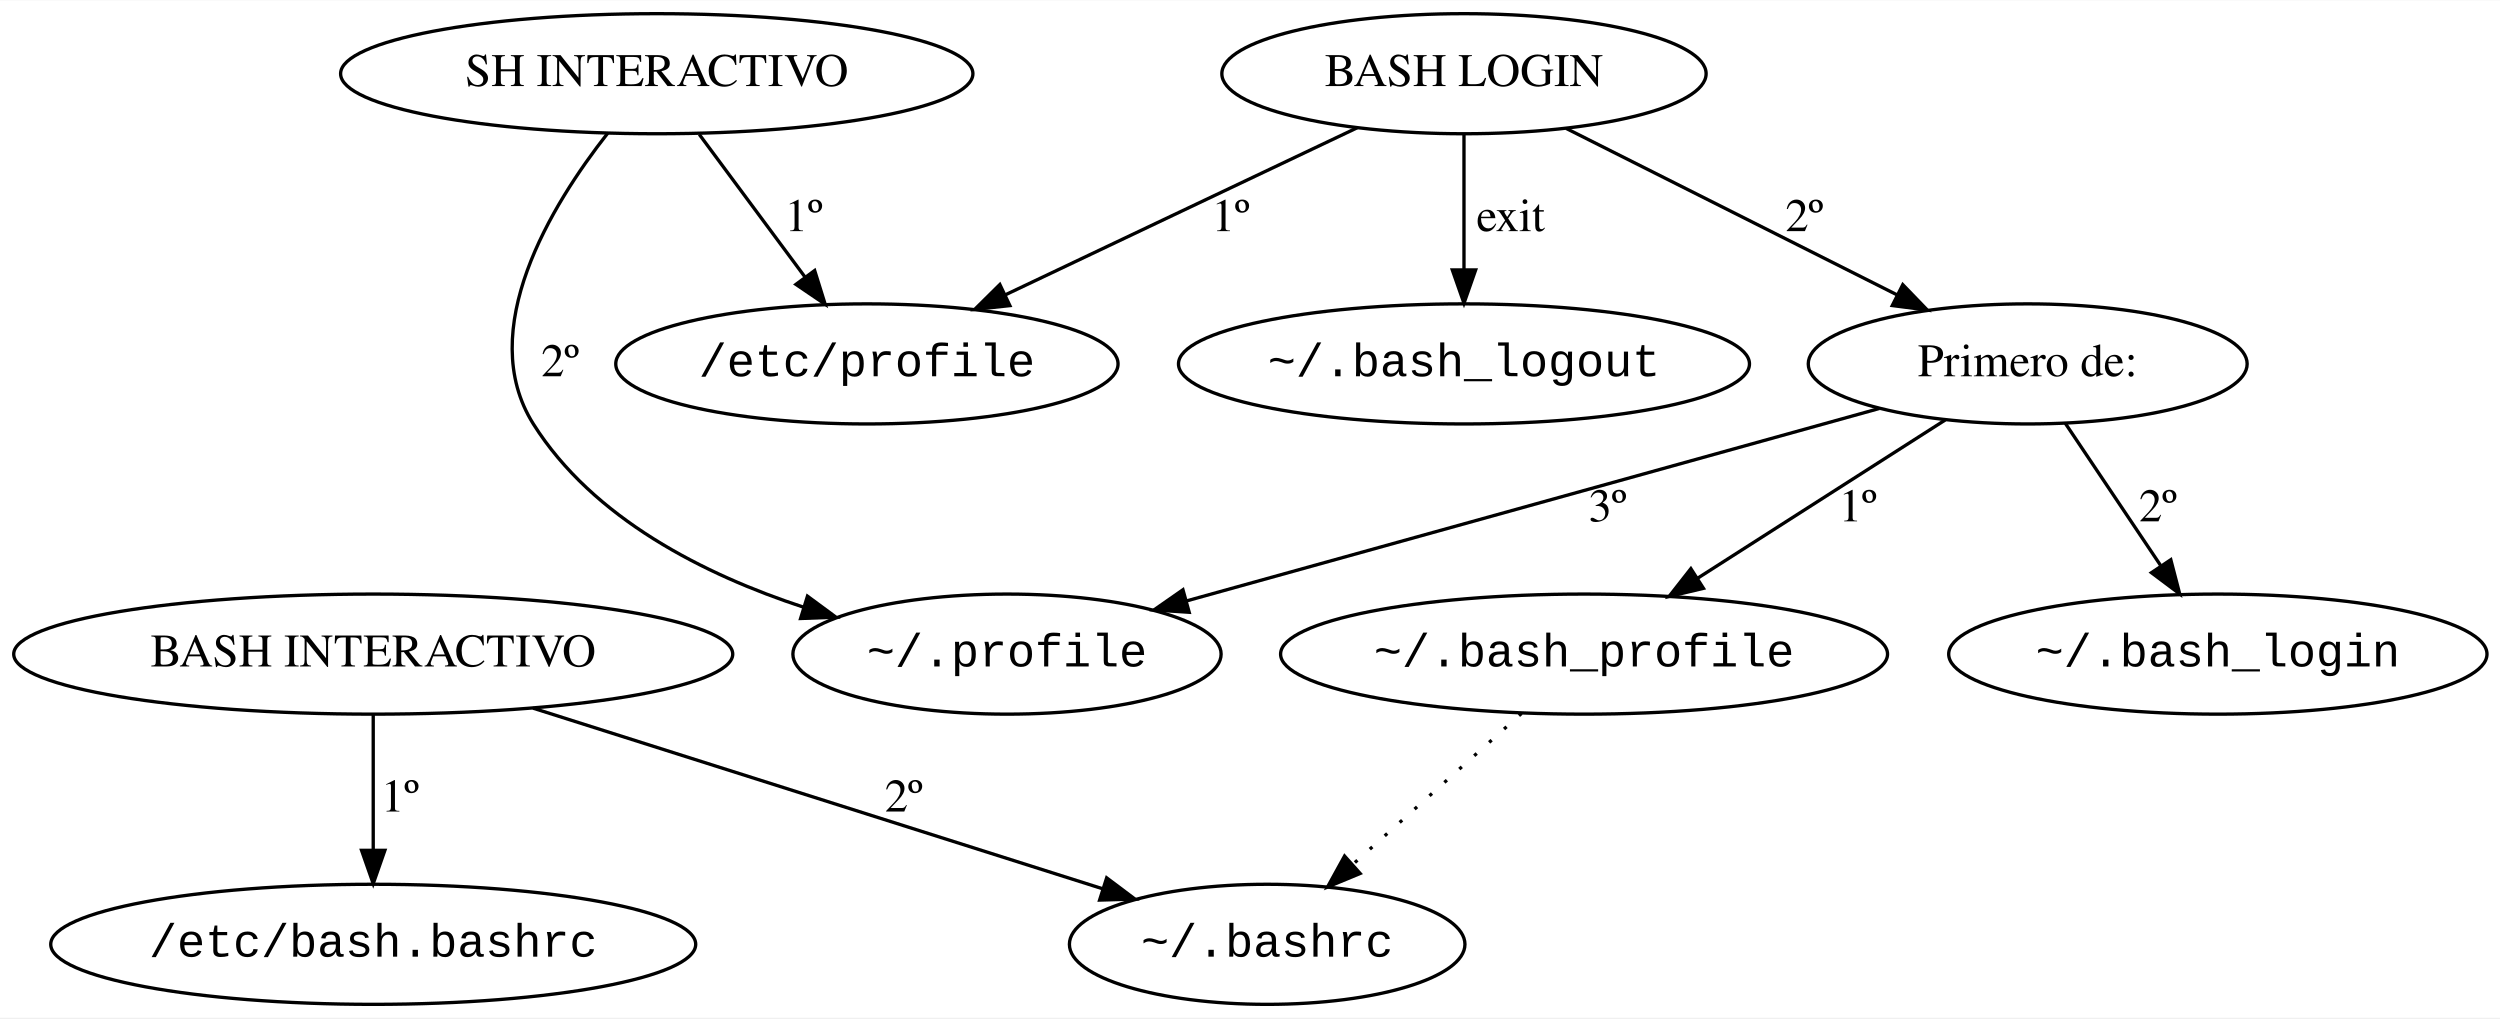
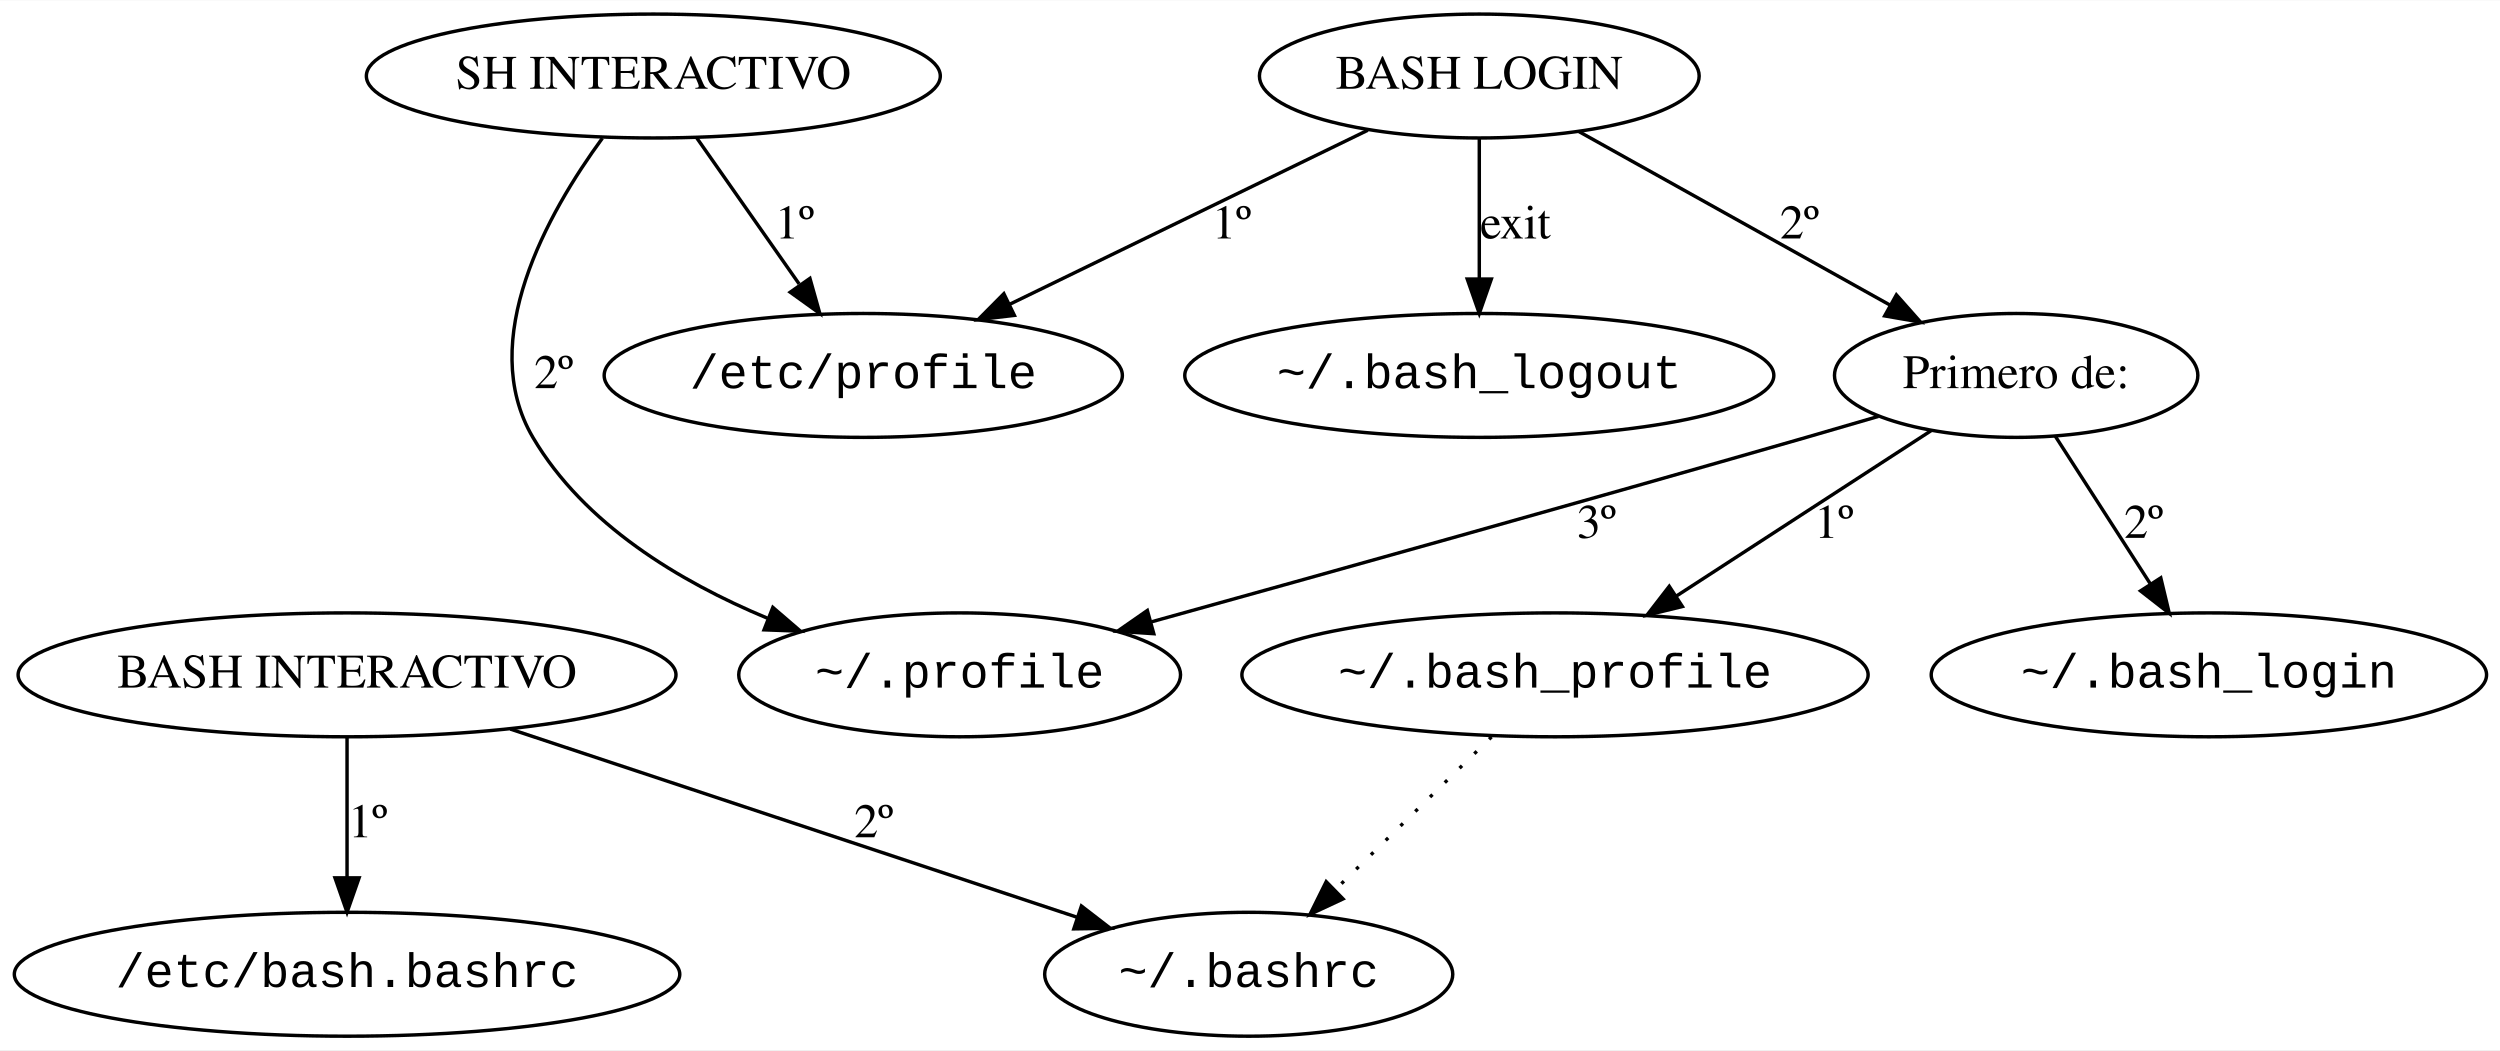
- <svg xmlns="http://www.w3.org/2000/svg" width="749pt" height="305pt" viewBox="0.00 0.00 749.48 305.00">
+ <svg xmlns="http://www.w3.org/2000/svg" width="726pt" height="305pt" viewBox="0.00 0.00 726.43 305.00">
  <g id="graph0" class="graph" transform="scale(1 1) rotate(0) translate(4 301)">
-     <polygon fill="white" stroke="transparent" points="-4,4 -4,-301 745.48,-301 745.48,4 -4,4" />
+     <polygon fill="#ffffff" stroke="transparent" points="-4,4 -4,-301 722.434,-301 722.434,4 -4,4" />
    <g id="node1" class="node">
-       <ellipse fill="none" stroke="black" cx="470.89" cy="-105" rx="90.98" ry="18" />
-       <text text-anchor="middle" x="470.89" y="-101.3" font-family="courier new" font-size="14.00">~/.bash_profile</text>
+       <ellipse fill="none" stroke="#000000" cx="447.841" cy="-105" rx="90.984" ry="18" />
+       <text text-anchor="middle" x="447.841" y="-101.3" font-family="courier new" font-size="14.00" fill="#000000">~/.bash_profile</text>
    </g>
    <g id="node6" class="node">
-       <ellipse fill="none" stroke="black" cx="375.89" cy="-18" rx="59.29" ry="18" />
-       <text text-anchor="middle" x="375.89" y="-14.3" font-family="courier new" font-size="14.00">~/.bashrc</text>
+       <ellipse fill="none" stroke="#000000" cx="358.841" cy="-18" rx="59.29" ry="18" />
+       <text text-anchor="middle" x="358.841" y="-14.3" font-family="courier new" font-size="14.00" fill="#000000">~/.bashrc</text>
    </g>
    <g id="edge11" class="edge">
-       <path fill="none" stroke="black" stroke-dasharray="1,5" d="M452.12,-87.21C437.62,-74.23 417.4,-56.14 401.43,-41.85" />
-       <polygon fill="black" stroke="black" points="403.76,-39.24 393.98,-35.18 399.09,-44.46 403.76,-39.24" />
+       <path fill="none" stroke="#000000" stroke-dasharray="1,5" d="M429.401,-86.974C416.22,-74.089 398.33,-56.601 383.862,-42.458" />
+       <polygon fill="#000000" stroke="#000000" points="386.249,-39.897 376.651,-35.41 381.356,-44.903 386.249,-39.897" />
    </g>
    <g id="node2" class="node">
-       <ellipse fill="none" stroke="black" cx="660.89" cy="-105" rx="80.69" ry="18" />
-       <text text-anchor="middle" x="660.89" y="-101.3" font-family="courier new" font-size="14.00">~/.bash_login</text>
+       <ellipse fill="none" stroke="#000000" cx="637.841" cy="-105" rx="80.686" ry="18" />
+       <text text-anchor="middle" x="637.841" y="-101.3" font-family="courier new" font-size="14.00" fill="#000000">~/.bash_login</text>
    </g>
    <g id="node3" class="node">
-       <ellipse fill="none" stroke="black" cx="297.89" cy="-105" rx="64.19" ry="18" />
-       <text text-anchor="middle" x="297.89" y="-101.3" font-family="courier new" font-size="14.00">~/.profile</text>
+       <ellipse fill="none" stroke="#000000" cx="274.841" cy="-105" rx="64.189" ry="18" />
+       <text text-anchor="middle" x="274.841" y="-101.3" font-family="courier new" font-size="14.00" fill="#000000">~/.profile</text>
    </g>
    <g id="node4" class="node">
-       <ellipse fill="none" stroke="black" cx="434.89" cy="-192" rx="85.59" ry="18" />
-       <text text-anchor="middle" x="434.89" y="-188.3" font-family="courier new" font-size="14.00">~/.bash_logout</text>
+       <ellipse fill="none" stroke="#000000" cx="425.841" cy="-192" rx="85.585" ry="18" />
+       <text text-anchor="middle" x="425.841" y="-188.3" font-family="courier new" font-size="14.00" fill="#000000">~/.bash_logout</text>
    </g>
    <g id="node5" class="node">
-       <ellipse fill="none" stroke="black" cx="107.89" cy="-18" rx="96.68" ry="18" />
-       <text text-anchor="middle" x="107.89" y="-14.3" font-family="courier new" font-size="14.00">/etc/bash.bashrc</text>
+       <ellipse fill="none" stroke="#000000" cx="96.841" cy="-18" rx="96.683" ry="18" />
+       <text text-anchor="middle" x="96.841" y="-14.3" font-family="courier new" font-size="14.00" fill="#000000">/etc/bash.bashrc</text>
    </g>
    <g id="node7" class="node">
-       <ellipse fill="none" stroke="black" cx="255.89" cy="-192" rx="75.29" ry="18" />
-       <text text-anchor="middle" x="255.89" y="-188.3" font-family="courier new" font-size="14.00">/etc/profile</text>
+       <ellipse fill="none" stroke="#000000" cx="246.841" cy="-192" rx="75.287" ry="18" />
+       <text text-anchor="middle" x="246.841" y="-188.3" font-family="courier new" font-size="14.00" fill="#000000">/etc/profile</text>
    </g>
    <g id="node8" class="node">
-       <ellipse fill="none" stroke="black" cx="434.89" cy="-279" rx="72.59" ry="18" />
-       <text text-anchor="middle" x="434.89" y="-275.3" font-family="Times,serif" font-size="14.00">BASH LOGIN</text>
+       <ellipse fill="none" stroke="#000000" cx="425.841" cy="-279" rx="63.889" ry="18" />
+       <text text-anchor="middle" x="425.841" y="-275.3" font-family="Times,serif" font-size="14.00" fill="#000000">BASH LOGIN</text>
    </g>
    <g id="edge6" class="edge">
-       <path fill="none" stroke="black" d="M434.89,-260.8C434.89,-249.16 434.89,-233.55 434.89,-220.24" />
-       <polygon fill="black" stroke="black" points="438.39,-220.18 434.89,-210.18 431.39,-220.18 438.39,-220.18" />
-       <text text-anchor="middle" x="448.89" y="-231.8" font-family="Times,serif" font-size="14.00">exit</text>
+       <path fill="none" stroke="#000000" d="M425.841,-260.974C425.841,-249.192 425.841,-233.561 425.841,-220.158" />
+       <polygon fill="#000000" stroke="#000000" points="429.341,-220.003 425.841,-210.003 422.341,-220.003 429.341,-220.003" />
+       <text text-anchor="middle" x="436.341" y="-231.8" font-family="Times,serif" font-size="14.00" fill="#000000">exit</text>
    </g>
    <g id="edge1" class="edge">
-       <path fill="none" stroke="black" d="M402.89,-262.8C373.42,-248.81 329.52,-227.96 297.37,-212.7" />
-       <polygon fill="black" stroke="black" points="298.75,-209.48 288.22,-208.35 295.75,-215.8 298.75,-209.48" />
-       <text text-anchor="middle" x="364.89" y="-231.8" font-family="Times,serif" font-size="14.00">1º</text>
+       <path fill="none" stroke="#000000" d="M393.426,-263.245C364.266,-249.072 321.232,-228.156 289.328,-212.65" />
+       <polygon fill="#000000" stroke="#000000" points="290.753,-209.451 280.229,-208.228 287.693,-215.747 290.753,-209.451" />
+       <text text-anchor="middle" x="353.841" y="-231.8" font-family="Times,serif" font-size="14.00" fill="#000000">1º</text>
    </g>
    <g id="node9" class="node">
-       <ellipse fill="none" stroke="black" cx="603.89" cy="-192" rx="65.79" ry="18" />
-       <text text-anchor="middle" x="603.89" y="-188.3" font-family="Times,serif" font-size="14.00">Primero de:</text>
+       <ellipse fill="none" stroke="#000000" cx="581.841" cy="-192" rx="52.791" ry="18" />
+       <text text-anchor="middle" x="581.841" y="-188.3" font-family="Times,serif" font-size="14.00" fill="#000000">Primero de:</text>
    </g>
    <g id="edge2" class="edge">
-       <path fill="none" stroke="black" d="M465.5,-262.61C493.34,-248.6 534.58,-227.86 564.8,-212.66" />
-       <polygon fill="black" stroke="black" points="566.44,-215.76 573.8,-208.14 563.29,-209.5 566.44,-215.76" />
-       <text text-anchor="middle" x="536.89" y="-231.8" font-family="Times,serif" font-size="14.00">2º</text>
+       <path fill="none" stroke="#000000" d="M454.818,-262.84C480.309,-248.624 517.547,-227.856 545.119,-212.48" />
+       <polygon fill="#000000" stroke="#000000" points="547.039,-215.416 554.068,-207.489 543.63,-209.303 547.039,-215.416" />
+       <text text-anchor="middle" x="518.841" y="-231.8" font-family="Times,serif" font-size="14.00" fill="#000000">2º</text>
    </g>
    <g id="edge3" class="edge">
-       <path fill="none" stroke="black" d="M579.19,-175.21C558.27,-161.84 528.08,-142.55 504.88,-127.72" />
-       <polygon fill="black" stroke="black" points="506.68,-124.72 496.37,-122.28 502.91,-130.62 506.68,-124.72" />
-       <text text-anchor="middle" x="552.89" y="-144.8" font-family="Times,serif" font-size="14.00">1º</text>
+       <path fill="none" stroke="#000000" d="M557.264,-176.043C536.495,-162.559 506.487,-143.076 483.147,-127.922" />
+       <polygon fill="#000000" stroke="#000000" points="484.854,-124.858 474.561,-122.348 481.042,-130.729 484.854,-124.858" />
+       <text text-anchor="middle" x="528.841" y="-144.8" font-family="Times,serif" font-size="14.00" fill="#000000">1º</text>
    </g>
    <g id="edge4" class="edge">
-       <path fill="none" stroke="black" d="M615.15,-174.21C623.3,-162.06 634.45,-145.43 643.7,-131.63" />
-       <polygon fill="black" stroke="black" points="646.79,-133.3 649.46,-123.05 640.98,-129.41 646.79,-133.3" />
-       <text text-anchor="middle" x="642.89" y="-144.8" font-family="Times,serif" font-size="14.00">2º</text>
+       <path fill="none" stroke="#000000" d="M593.174,-174.394C601.091,-162.094 611.804,-145.45 620.754,-131.546" />
+       <polygon fill="#000000" stroke="#000000" points="623.864,-133.181 626.334,-122.878 617.978,-129.393 623.864,-133.181" />
+       <text text-anchor="middle" x="618.841" y="-144.8" font-family="Times,serif" font-size="14.00" fill="#000000">2º</text>
    </g>
    <g id="edge5" class="edge">
-       <path fill="none" stroke="black" d="M559.4,-178.64C504.4,-163.36 410.86,-137.38 351.83,-120.98" />
-       <polygon fill="black" stroke="black" points="352.51,-117.54 341.94,-118.24 350.64,-124.29 352.51,-117.54" />
-       <text text-anchor="middle" x="477.89" y="-144.8" font-family="Times,serif" font-size="14.00">3º</text>
+       <path fill="none" stroke="#000000" d="M541.833,-180.11C534.841,-178.056 527.633,-175.954 520.841,-174 455.639,-155.237 380.529,-134.262 330.629,-120.417" />
+       <polygon fill="#000000" stroke="#000000" points="331.258,-116.959 320.686,-117.66 329.387,-123.705 331.258,-116.959" />
+       <text text-anchor="middle" x="459.841" y="-144.8" font-family="Times,serif" font-size="14.00" fill="#000000">3º</text>
    </g>
    <g id="node10" class="node">
-       <ellipse fill="none" stroke="black" cx="107.89" cy="-105" rx="107.78" ry="18" />
-       <text text-anchor="middle" x="107.89" y="-101.3" font-family="Times,serif" font-size="14.00">BASH INTERACTIVO</text>
+       <ellipse fill="none" stroke="#000000" cx="96.841" cy="-105" rx="95.583" ry="18" />
+       <text text-anchor="middle" x="96.841" y="-101.3" font-family="Times,serif" font-size="14.00" fill="#000000">BASH INTERACTIVO</text>
    </g>
    <g id="edge7" class="edge">
-       <path fill="none" stroke="black" d="M107.89,-86.8C107.89,-75.16 107.89,-59.55 107.89,-46.24" />
-       <polygon fill="black" stroke="black" points="111.39,-46.18 107.89,-36.18 104.39,-46.18 111.39,-46.18" />
-       <text text-anchor="middle" x="115.89" y="-57.8" font-family="Times,serif" font-size="14.00">1º</text>
+       <path fill="none" stroke="#000000" d="M96.841,-86.974C96.841,-75.192 96.841,-59.561 96.841,-46.158" />
+       <polygon fill="#000000" stroke="#000000" points="100.341,-46.003 96.841,-36.003 93.341,-46.003 100.341,-46.003" />
+       <text text-anchor="middle" x="102.841" y="-57.8" font-family="Times,serif" font-size="14.00" fill="#000000">1º</text>
    </g>
    <g id="edge8" class="edge">
-       <path fill="none" stroke="black" d="M155.8,-88.8C203.98,-73.53 277.89,-50.08 326.56,-34.65" />
-       <polygon fill="black" stroke="black" points="327.77,-37.93 336.24,-31.57 325.65,-31.26 327.77,-37.93" />
-       <text text-anchor="middle" x="266.89" y="-57.8" font-family="Times,serif" font-size="14.00">2º</text>
+       <path fill="none" stroke="#000000" d="M144.288,-89.245C190.82,-73.793 261.493,-50.326 308.874,-34.592" />
+       <polygon fill="#000000" stroke="#000000" points="310.227,-37.831 318.615,-31.358 308.021,-31.188 310.227,-37.831" />
+       <text text-anchor="middle" x="249.841" y="-57.8" font-family="Times,serif" font-size="14.00" fill="#000000">2º</text>
    </g>
    <g id="node11" class="node">
-       <ellipse fill="none" stroke="black" cx="192.89" cy="-279" rx="94.78" ry="18" />
-       <text text-anchor="middle" x="192.89" y="-275.3" font-family="Times,serif" font-size="14.00">SH INTERACTIVO</text>
+       <ellipse fill="none" stroke="#000000" cx="185.841" cy="-279" rx="83.386" ry="18" />
+       <text text-anchor="middle" x="185.841" y="-275.3" font-family="Times,serif" font-size="14.00" fill="#000000">SH INTERACTIVO</text>
    </g>
    <g id="edge10" class="edge">
-       <path fill="none" stroke="black" d="M178.17,-261.14C161.33,-239.69 138.22,-202.05 155.89,-174 173.77,-145.62 207.14,-128.82 237.04,-119.02" />
-       <polygon fill="black" stroke="black" points="238.07,-122.37 246.6,-116.08 236.01,-115.68 238.07,-122.37" />
-       <text text-anchor="middle" x="163.89" y="-188.3" font-family="Times,serif" font-size="14.00">2º</text>
+       <path fill="none" stroke="#000000" d="M171.04,-260.946C155.152,-239.222 134.285,-202.159 150.841,-174 165.678,-148.766 193.455,-132.091 218.964,-121.467" />
+       <polygon fill="#000000" stroke="#000000" points="220.567,-124.598 228.598,-117.686 218.01,-118.082 220.567,-124.598" />
+       <text text-anchor="middle" x="156.841" y="-188.3" font-family="Times,serif" font-size="14.00" fill="#000000">2º</text>
    </g>
    <g id="edge9" class="edge">
-       <path fill="none" stroke="black" d="M205.64,-260.8C214.75,-248.51 227.15,-231.77 237.36,-218.01" />
-       <polygon fill="black" stroke="black" points="240.23,-220 243.38,-209.89 234.61,-215.84 240.23,-220" />
-       <text text-anchor="middle" x="236.89" y="-231.8" font-family="Times,serif" font-size="14.00">1º</text>
+       <path fill="none" stroke="#000000" d="M198.481,-260.974C207.069,-248.725 218.573,-232.316 228.207,-218.577" />
+       <polygon fill="#000000" stroke="#000000" points="231.343,-220.201 234.218,-210.003 225.612,-216.182 231.343,-220.201" />
+       <text text-anchor="middle" x="226.841" y="-231.8" font-family="Times,serif" font-size="14.00" fill="#000000">1º</text>
    </g>
  </g>
</svg>
